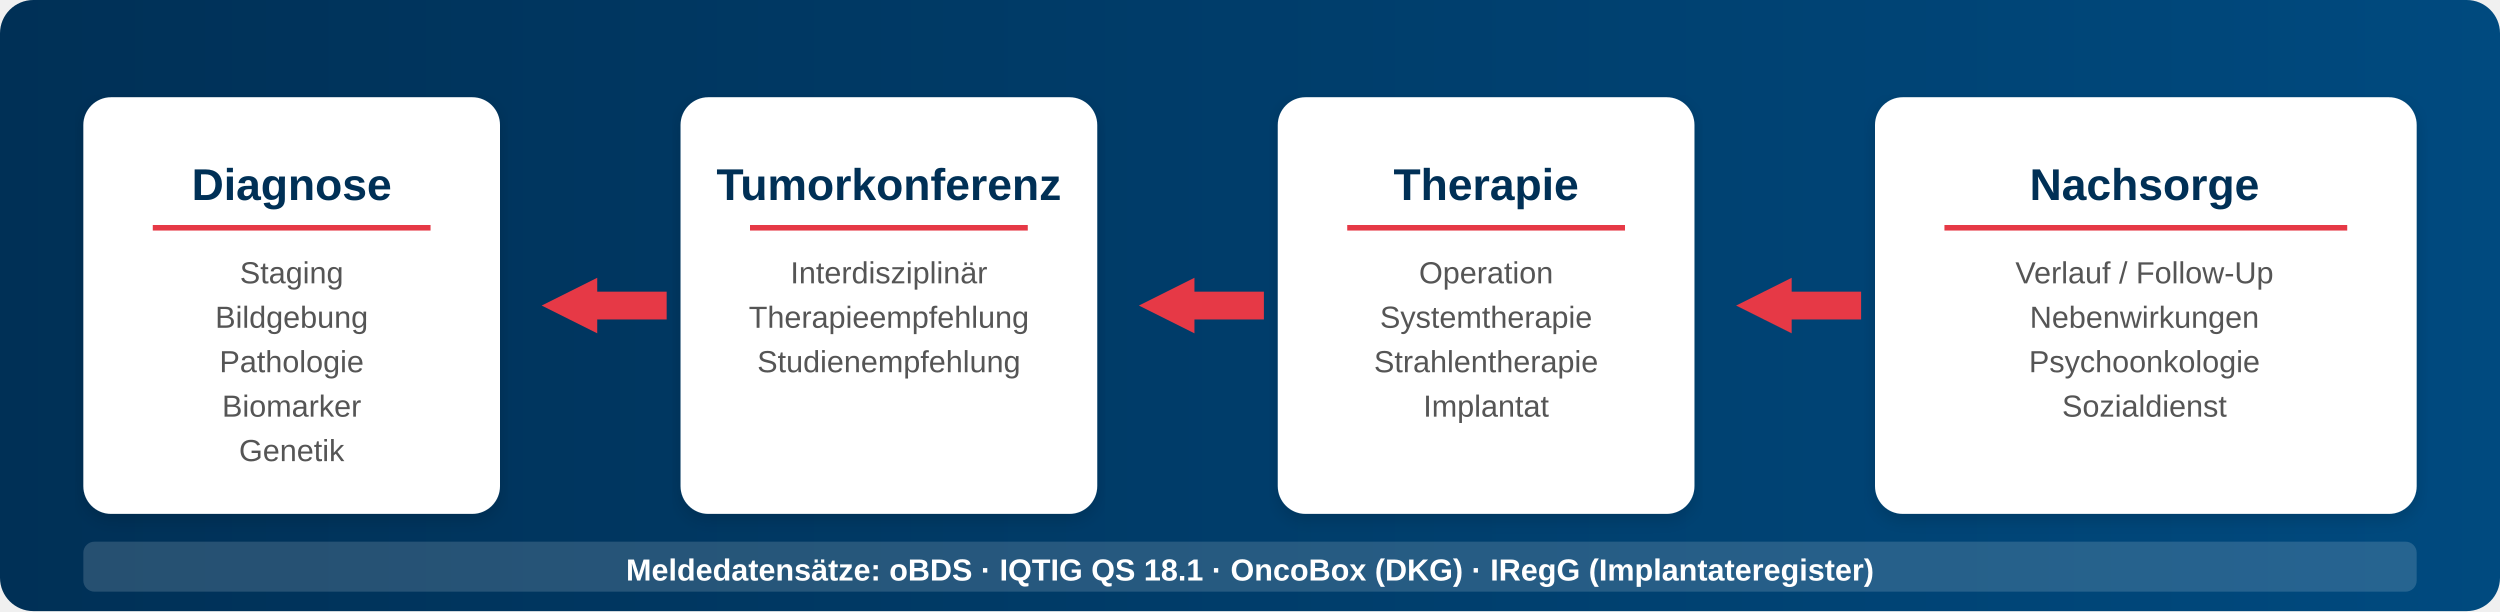
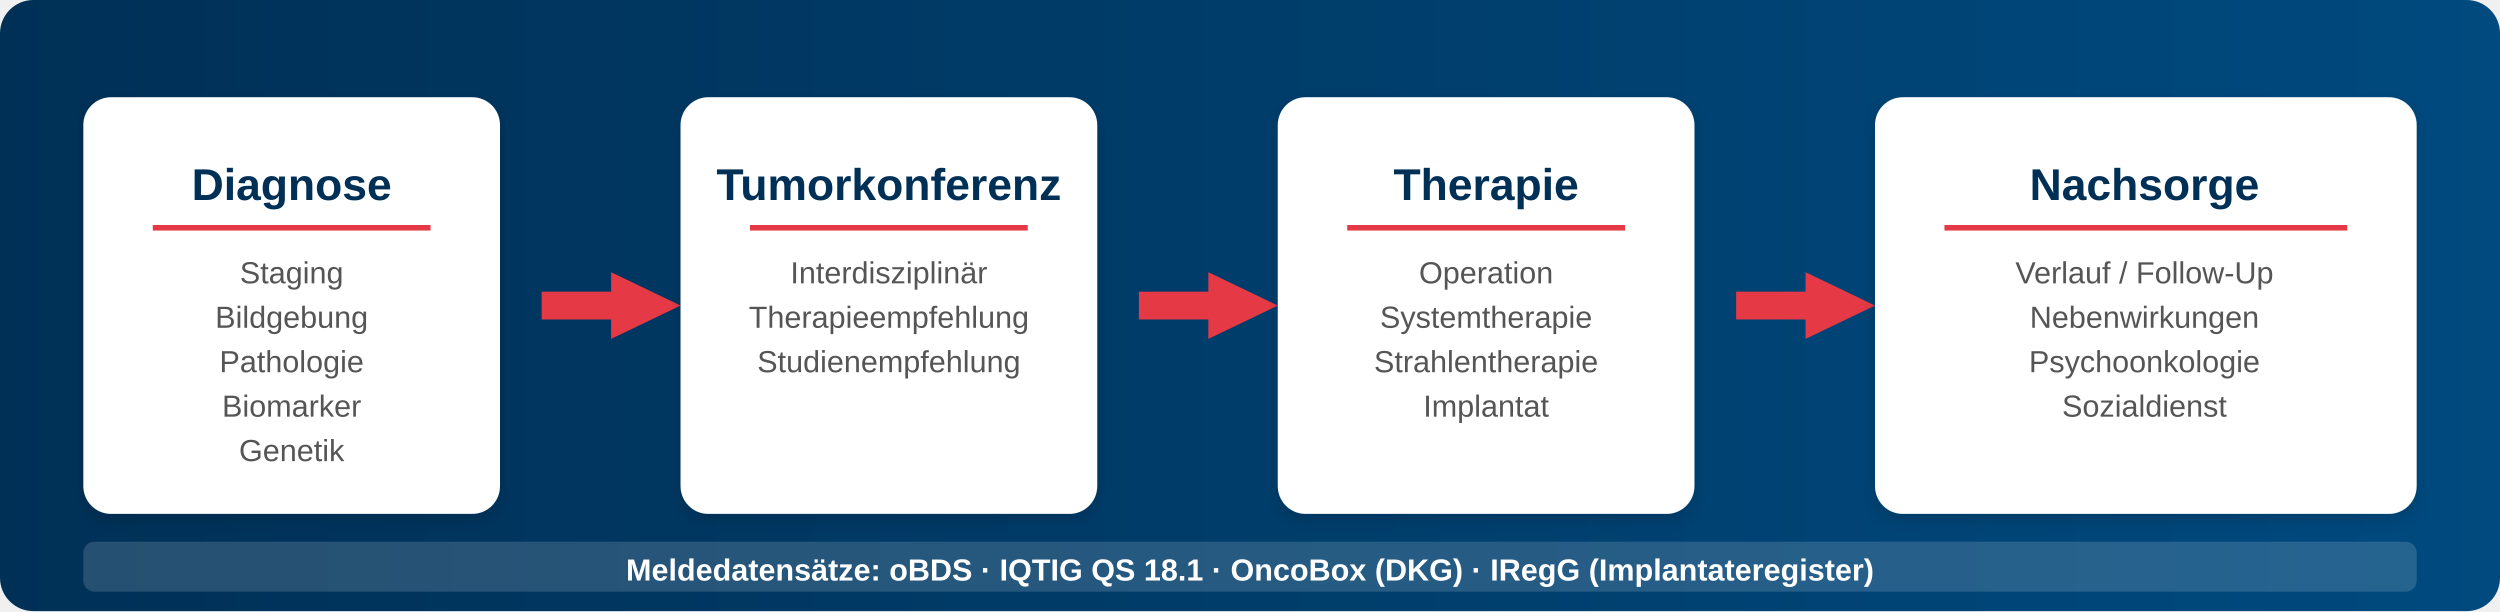
<svg xmlns="http://www.w3.org/2000/svg" viewBox="0 0 900 220" font-family="'Fira Sans', 'Segoe UI', Arial, sans-serif">
  <defs>
    <linearGradient id="bg" x1="0" y1="0" x2="1" y2="0">
      <stop offset="0%" stop-color="#003056" />
      <stop offset="100%" stop-color="#004a7f" />
    </linearGradient>
    <filter id="shadow" x="-2%" y="-2%" width="104%" height="108%">
      <feDropShadow dx="0" dy="2" stdDeviation="3" flood-opacity="0.15" />
    </filter>
  </defs>
  <rect width="900" height="220" rx="12" fill="url(#bg)" />
  <rect x="30" y="35" width="150" height="150" rx="10" fill="#ffffff" filter="url(#shadow)" />
  <text x="105" y="72" text-anchor="middle" fill="#003056" font-size="16" font-weight="bold">Diagnose</text>
  <line x1="55" y1="82" x2="155" y2="82" stroke="#e63946" stroke-width="2" />
  <text x="105" y="102" text-anchor="middle" fill="#555" font-size="11">Staging</text>
  <text x="105" y="118" text-anchor="middle" fill="#555" font-size="11">Bildgebung</text>
  <text x="105" y="134" text-anchor="middle" fill="#555" font-size="11">Pathologie</text>
  <text x="105" y="150" text-anchor="middle" fill="#555" font-size="11">Biomarker</text>
  <text x="105" y="166" text-anchor="middle" fill="#555" font-size="11">Genetik</text>
-   <polygon points="195,110 215,100 215,105 240,105 240,115 215,115 215,120" fill="#e63946" />
+   <polygon points="195,105 220,105 220,98 245,110 220,122 220,115 195,115" fill="#e63946" />
  <rect x="245" y="35" width="150" height="150" rx="10" fill="#ffffff" filter="url(#shadow)" />
  <text x="320" y="72" text-anchor="middle" fill="#003056" font-size="16" font-weight="bold">Tumorkonferenz</text>
  <line x1="270" y1="82" x2="370" y2="82" stroke="#e63946" stroke-width="2" />
  <text x="320" y="102" text-anchor="middle" fill="#555" font-size="11">Interdisziplinär</text>
  <text x="320" y="118" text-anchor="middle" fill="#555" font-size="11">Therapieempfehlung</text>
  <text x="320" y="134" text-anchor="middle" fill="#555" font-size="11">Studienempfehlung</text>
-   <polygon points="410,110 430,100 430,105 455,105 455,115 430,115 430,120" fill="#e63946" />
+   <polygon points="410,105 435,105 435,98 460,110 435,122 435,115 410,115" fill="#e63946" />
  <rect x="460" y="35" width="150" height="150" rx="10" fill="#ffffff" filter="url(#shadow)" />
  <text x="535" y="72" text-anchor="middle" fill="#003056" font-size="16" font-weight="bold">Therapie</text>
  <line x1="485" y1="82" x2="585" y2="82" stroke="#e63946" stroke-width="2" />
  <text x="535" y="102" text-anchor="middle" fill="#555" font-size="11">Operation</text>
  <text x="535" y="118" text-anchor="middle" fill="#555" font-size="11">Systemtherapie</text>
  <text x="535" y="134" text-anchor="middle" fill="#555" font-size="11">Strahlentherapie</text>
  <text x="535" y="150" text-anchor="middle" fill="#555" font-size="11">Implantat</text>
-   <polygon points="625,110 645,100 645,105 670,105 670,115 645,115 645,120" fill="#e63946" />
+   <polygon points="625,105 650,105 650,98 675,110 650,122 650,115 625,115" fill="#e63946" />
  <rect x="675" y="35" width="195" height="150" rx="10" fill="#ffffff" filter="url(#shadow)" />
  <text x="772" y="72" text-anchor="middle" fill="#003056" font-size="16" font-weight="bold">Nachsorge</text>
  <line x1="700" y1="82" x2="845" y2="82" stroke="#e63946" stroke-width="2" />
  <text x="772" y="102" text-anchor="middle" fill="#555" font-size="11">Verlauf / Follow-Up</text>
  <text x="772" y="118" text-anchor="middle" fill="#555" font-size="11">Nebenwirkungen</text>
  <text x="772" y="134" text-anchor="middle" fill="#555" font-size="11">Psychoonkologie</text>
  <text x="772" y="150" text-anchor="middle" fill="#555" font-size="11">Sozialdienst</text>
  <rect x="30" y="195" width="840" height="18" rx="4" fill="rgba(255,255,255,0.15)" />
  <text x="450" y="209" text-anchor="middle" fill="#ffffff" font-size="11" font-weight="bold">Meldedatensätze: oBDS  ·  IQTIG QS 18.1  ·  OncoBox (DKG)  ·  IRegG (Implantateregister)</text>
</svg>
